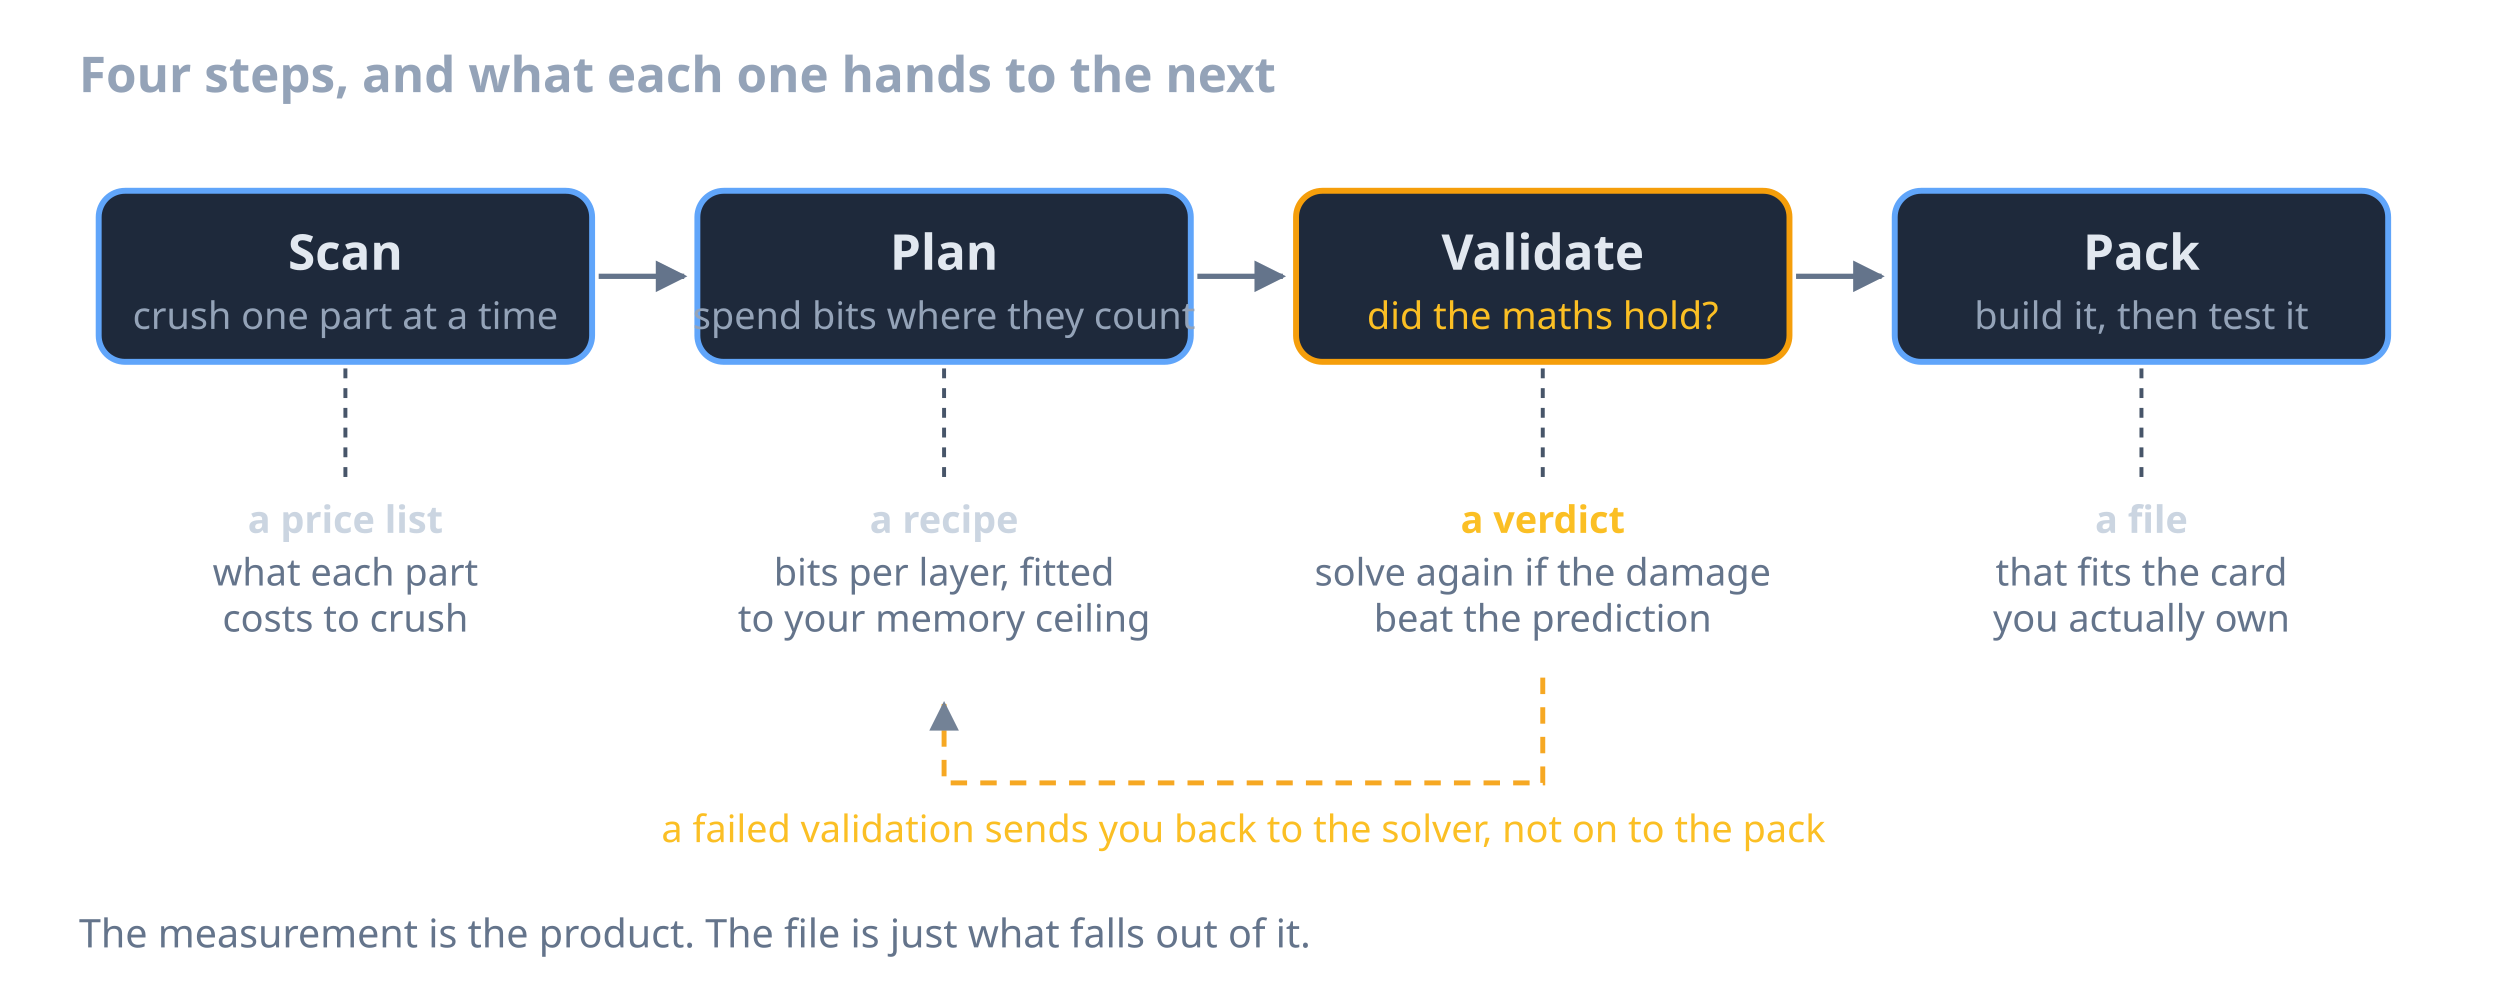
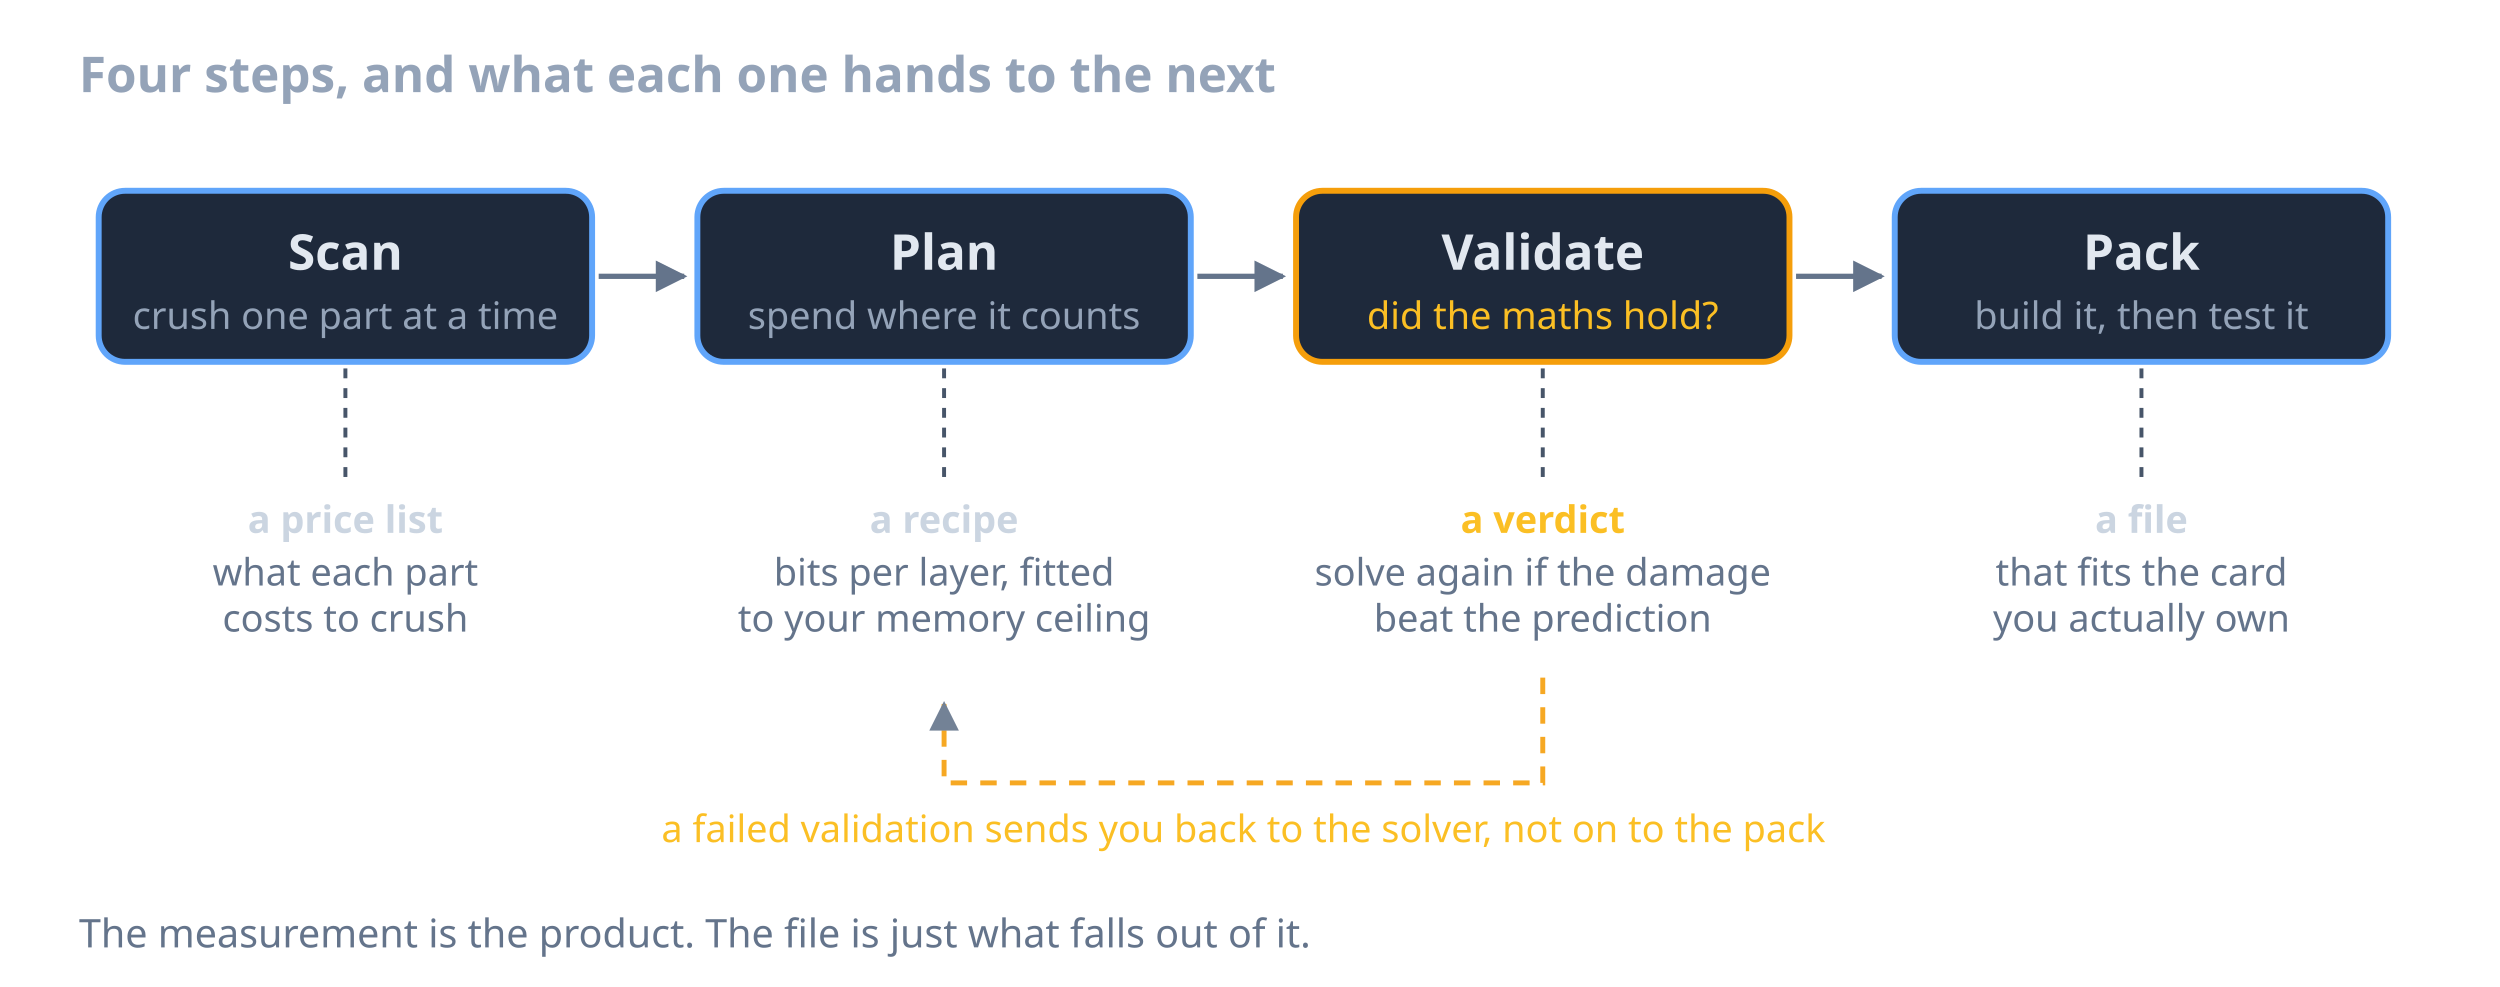
<svg xmlns="http://www.w3.org/2000/svg" viewBox="0 0 760 300" width="760" height="300" role="img" aria-label="The four steps: scan the model to produce a per-layer price list, plan a recipe against a memory ceiling, validate the recipe against the prediction, then pack the file and test it.">
  <defs>
    <marker id="arrow" viewBox="0 0 10 10" refX="9" refY="5" markerWidth="6" markerHeight="6" orient="auto-start-reverse">
      <path d="M 0 0 L 10 5 L 0 10 z" fill="#64748b" />
    </marker>
  </defs>
  <text x="24" y="28" font-family="ui-sans-serif, system-ui, sans-serif" font-size="15" font-weight="700" fill="#94a3b8">Four steps, and what each one hands to the next</text>
  <g font-family="ui-sans-serif, system-ui, sans-serif">
    <rect x="30" y="58" width="150" height="52" rx="8" fill="#1e293b" stroke="#60a5fa" stroke-width="1.8" />
    <text x="105" y="82" text-anchor="middle" font-size="15" font-weight="700" fill="#e2e8f0">Scan</text>
    <text x="105" y="100" text-anchor="middle" font-size="11.5" fill="#94a3b8">crush one part at a time</text>
    <rect x="212" y="58" width="150" height="52" rx="8" fill="#1e293b" stroke="#60a5fa" stroke-width="1.8" />
    <text x="287" y="82" text-anchor="middle" font-size="15" font-weight="700" fill="#e2e8f0">Plan</text>
-     <text x="287" y="100" text-anchor="middle" font-size="11.5" fill="#94a3b8">spend bits where they count</text>
+     <text x="287" y="100" text-anchor="middle" font-size="11.5" fill="#94a3b8">spend where it counts</text>
    <rect x="394" y="58" width="150" height="52" rx="8" fill="#1e293b" stroke="#f59e0b" stroke-width="1.8" />
    <text x="469" y="82" text-anchor="middle" font-size="15" font-weight="700" fill="#e2e8f0">Validate</text>
    <text x="469" y="100" text-anchor="middle" font-size="11.5" fill="#fbbf24">did the maths hold?</text>
    <rect x="576" y="58" width="150" height="52" rx="8" fill="#1e293b" stroke="#60a5fa" stroke-width="1.8" />
    <text x="651" y="82" text-anchor="middle" font-size="15" font-weight="700" fill="#e2e8f0">Pack</text>
    <text x="651" y="100" text-anchor="middle" font-size="11.5" fill="#94a3b8">build it, then test it</text>
  </g>
  <line x1="182" y1="84" x2="208" y2="84" stroke="#64748b" stroke-width="1.6" marker-end="url(#arrow)" />
  <line x1="364" y1="84" x2="390" y2="84" stroke="#64748b" stroke-width="1.6" marker-end="url(#arrow)" />
  <line x1="546" y1="84" x2="572" y2="84" stroke="#64748b" stroke-width="1.6" marker-end="url(#arrow)" />
  <g font-family="ui-sans-serif, system-ui, sans-serif" font-size="11.5">
    <line x1="105" y1="112" x2="105" y2="146" stroke="#475569" stroke-width="1.2" stroke-dasharray="3 3" />
    <text x="105" y="162" text-anchor="middle" font-weight="600" fill="#cbd5e1">a price list</text>
    <text x="105" y="178" text-anchor="middle" fill="#64748b">what each part</text>
    <text x="105" y="192" text-anchor="middle" fill="#64748b">costs to crush</text>
    <line x1="287" y1="112" x2="287" y2="146" stroke="#475569" stroke-width="1.2" stroke-dasharray="3 3" />
    <text x="287" y="162" text-anchor="middle" font-weight="600" fill="#cbd5e1">a recipe</text>
    <text x="287" y="178" text-anchor="middle" fill="#64748b">bits per layer, fitted</text>
    <text x="287" y="192" text-anchor="middle" fill="#64748b">to your memory ceiling</text>
    <line x1="469" y1="112" x2="469" y2="146" stroke="#475569" stroke-width="1.2" stroke-dasharray="3 3" />
    <text x="469" y="162" text-anchor="middle" font-weight="600" fill="#fbbf24">a verdict</text>
    <text x="469" y="178" text-anchor="middle" fill="#64748b">solve again if the damage</text>
    <text x="469" y="192" text-anchor="middle" fill="#64748b">beat the prediction</text>
    <line x1="651" y1="112" x2="651" y2="146" stroke="#475569" stroke-width="1.2" stroke-dasharray="3 3" />
    <text x="651" y="162" text-anchor="middle" font-weight="600" fill="#cbd5e1">a file</text>
    <text x="651" y="178" text-anchor="middle" fill="#64748b">that fits the card</text>
    <text x="651" y="192" text-anchor="middle" fill="#64748b">you actually own</text>
  </g>
  <path d="M469,206 L469,238 L287,238 L287,214" fill="none" stroke="#f59e0b" stroke-width="1.5" stroke-dasharray="5 4" marker-end="url(#arrow)" opacity="0.9" />
  <text x="378" y="256" text-anchor="middle" font-family="ui-sans-serif, system-ui, sans-serif" font-size="11.5" fill="#fbbf24">a failed validation sends you back to the solver, not on to the pack</text>
  <text x="24" y="288" font-family="ui-sans-serif, system-ui, sans-serif" font-size="12" fill="#64748b">The measurement is the product. The file is just what falls out of it.</text>
</svg>
